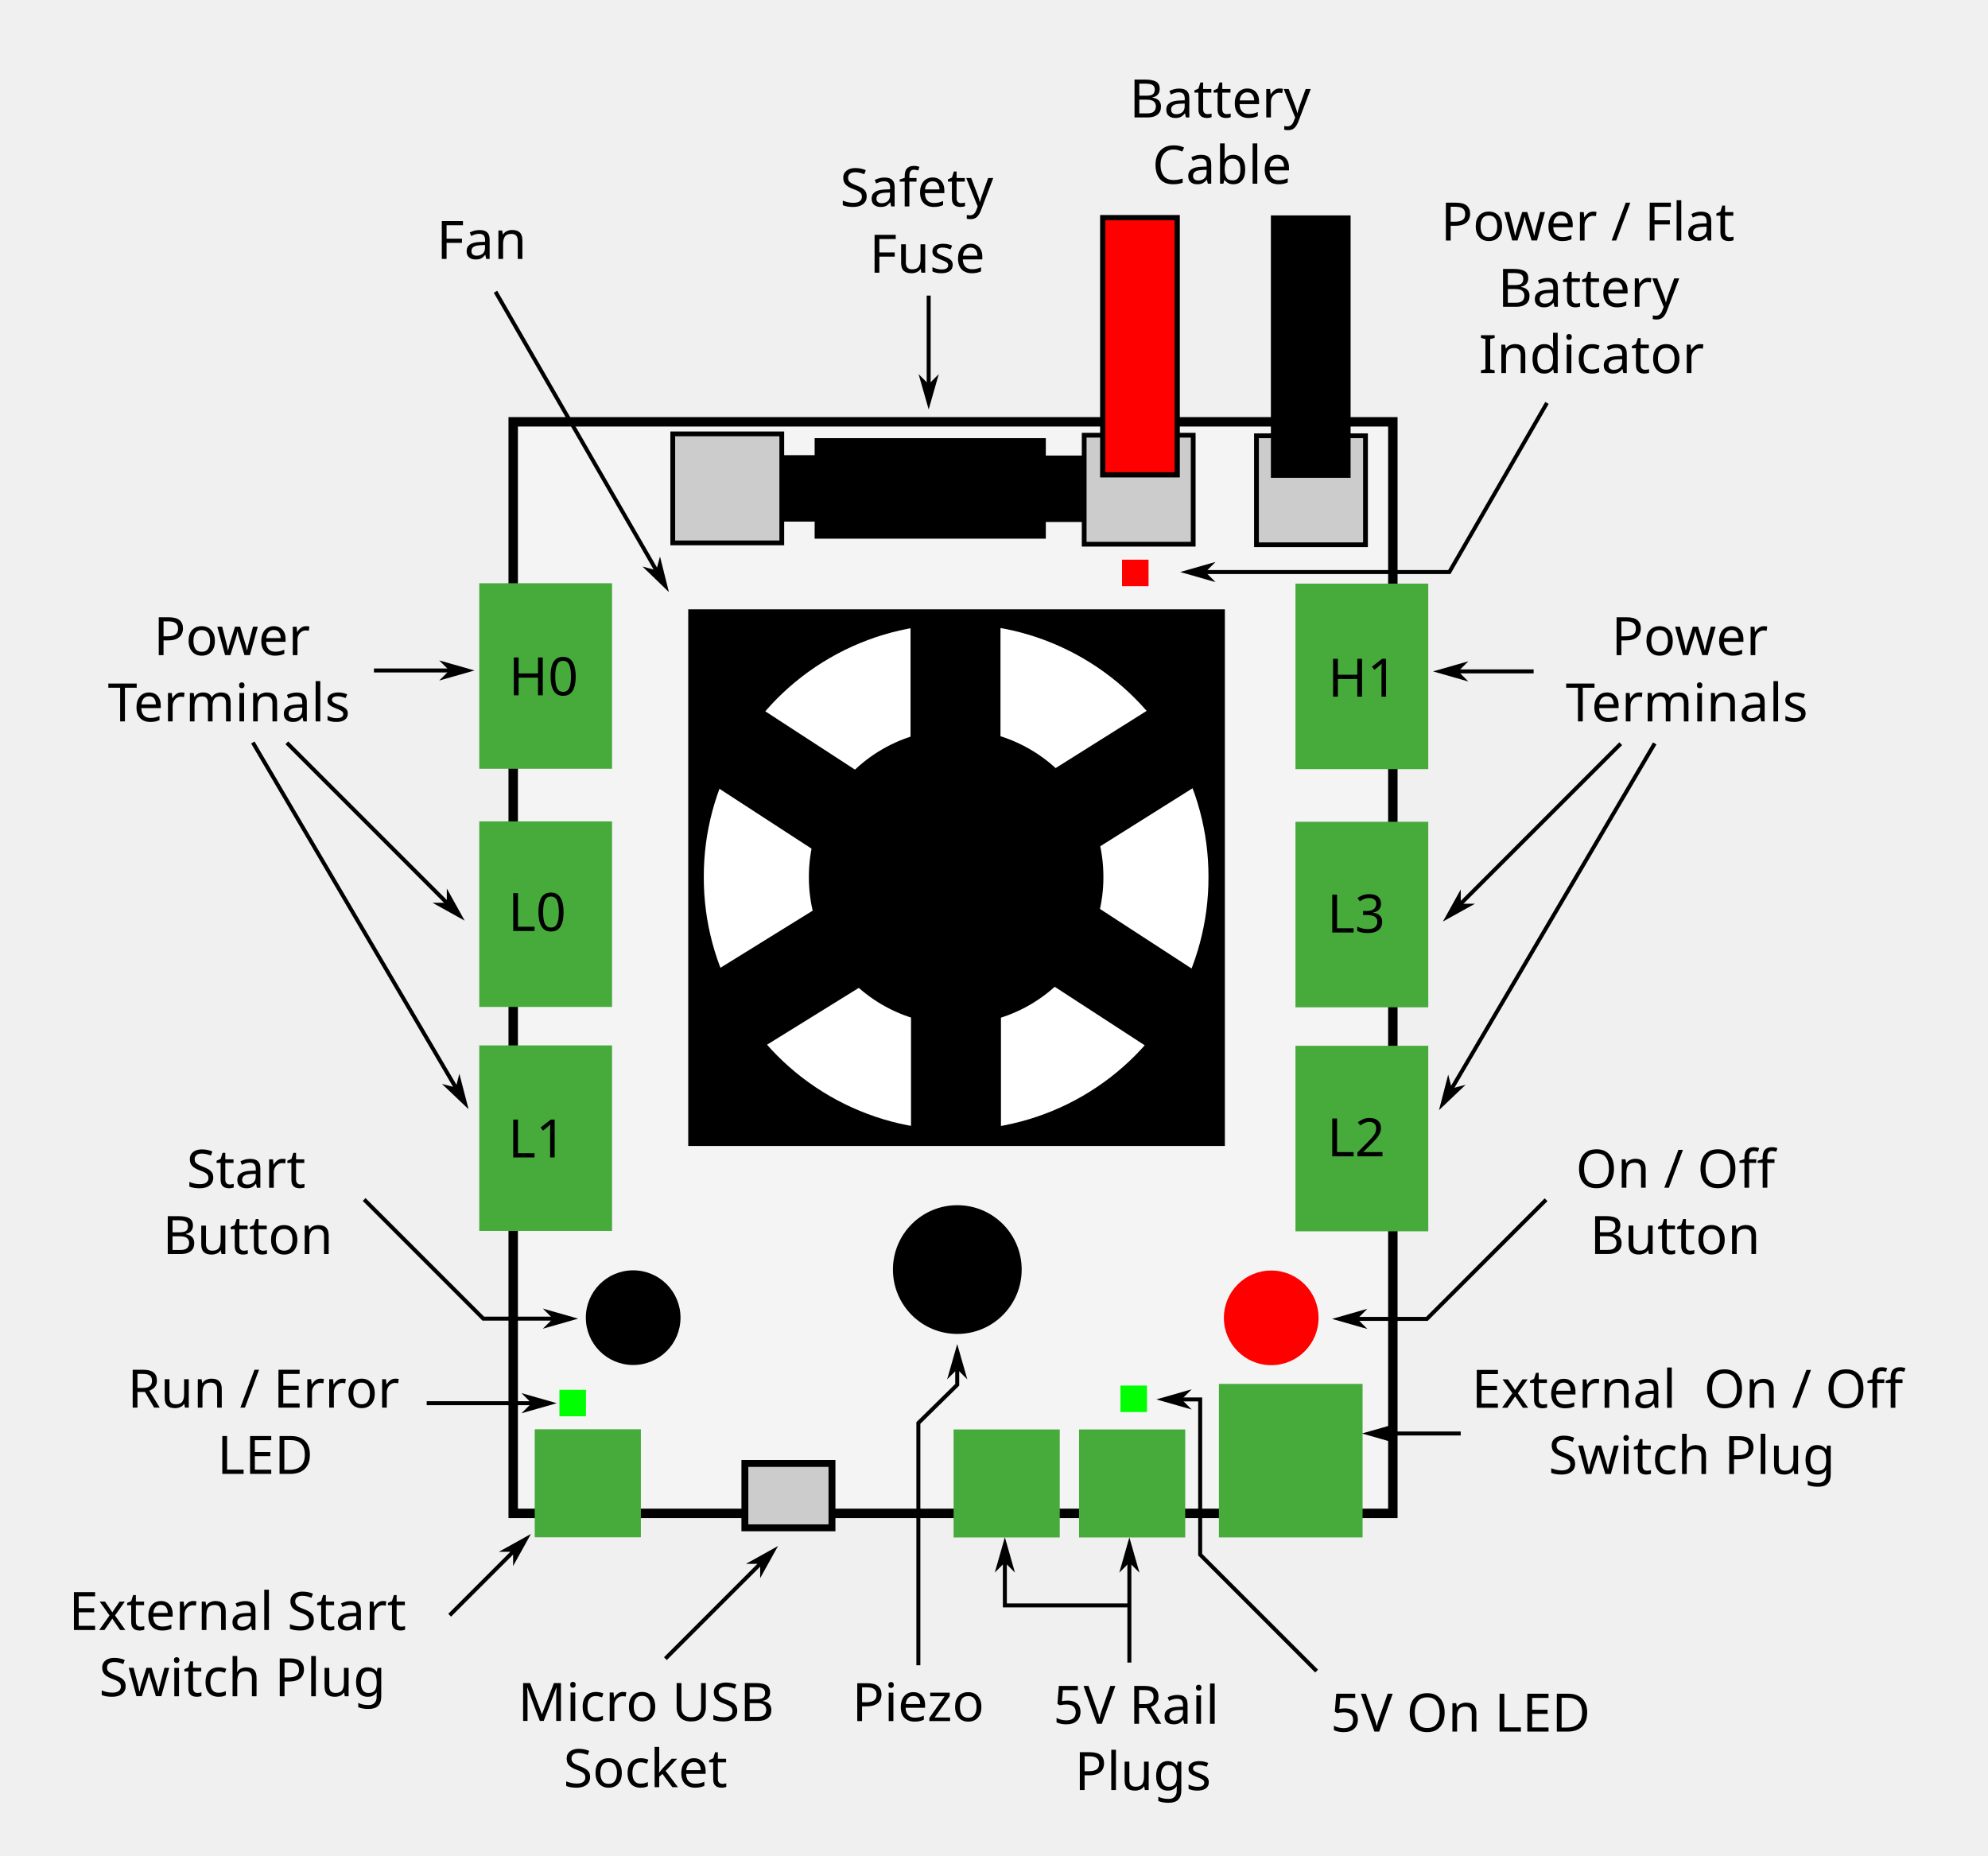
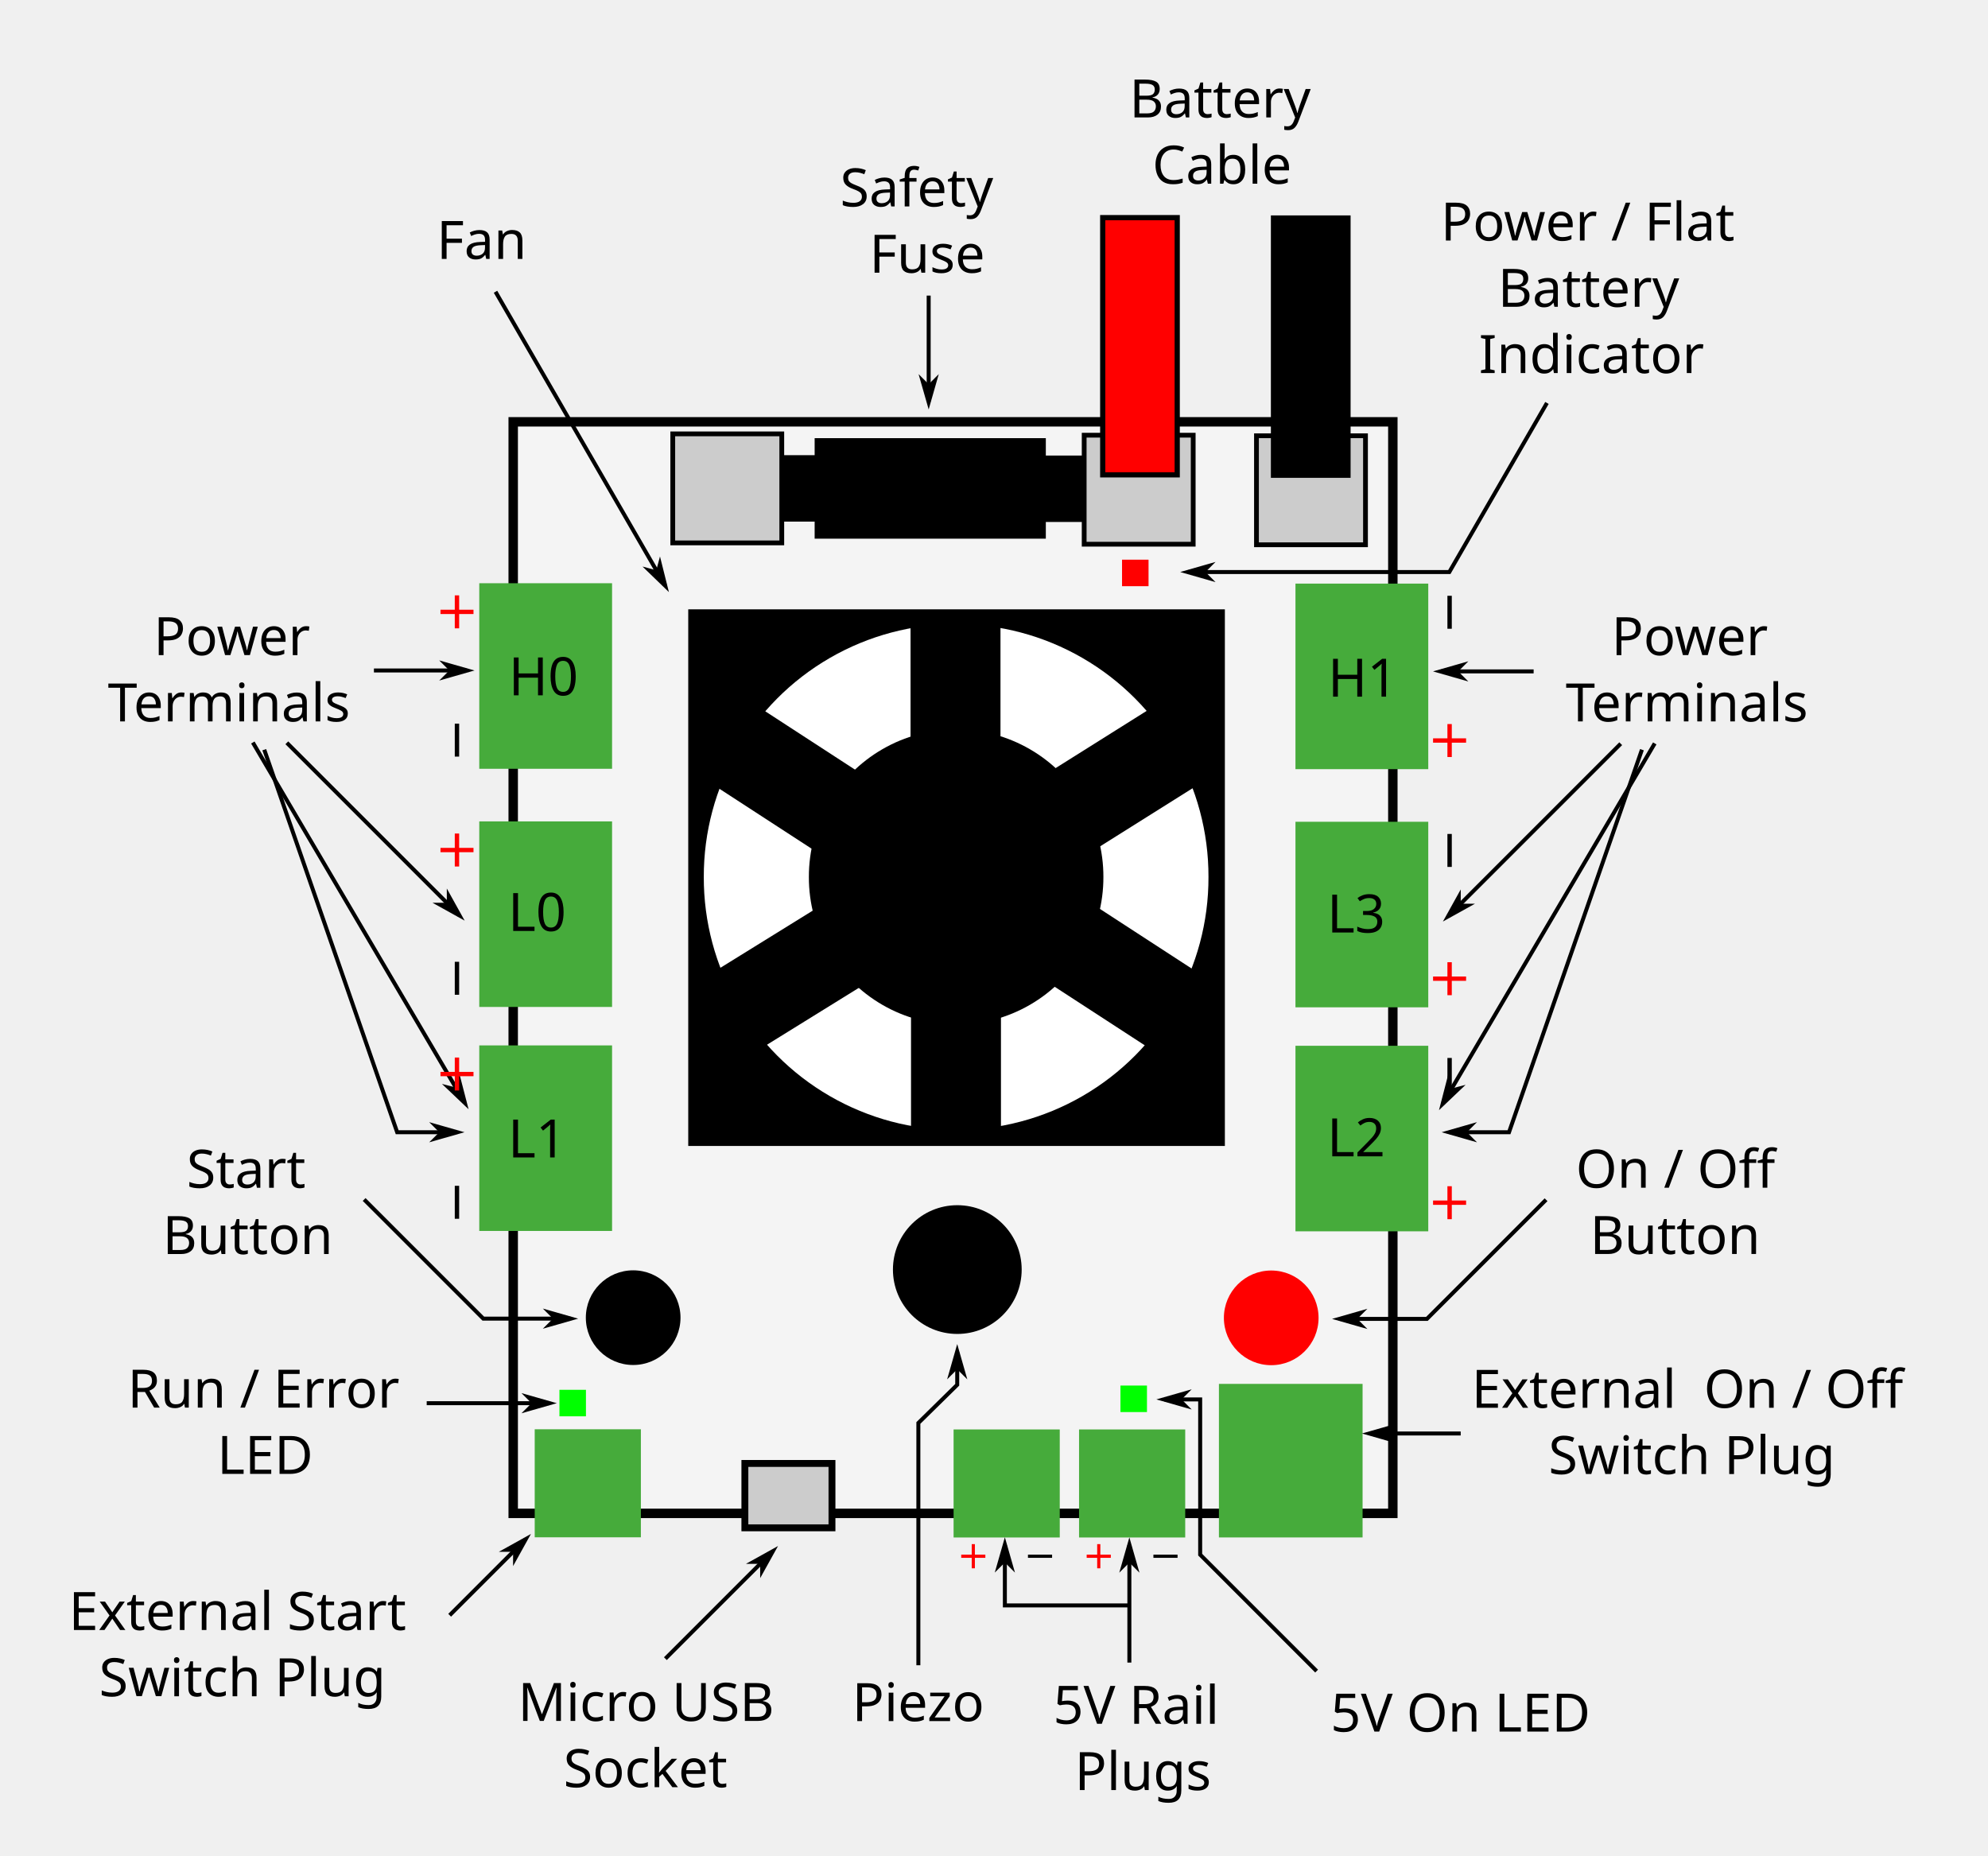
<svg xmlns="http://www.w3.org/2000/svg" version="1.2" width="1500" height="1400" id="svg2">
  <defs id="defs4">
    <marker refX="0" refY="0" orient="auto" id="Arrow1Mstart" style="overflow:visible">
      <path d="M 0,0 5,-5 -12.5,0 5,5 0,0 z" transform="matrix(0.4,0,0,0.4,4,0)" id="path4410" style="fill-rule:evenodd;stroke:#000000;stroke-width:1pt" />
    </marker>
    <marker refX="0" refY="0" orient="auto" id="Arrow1Mend" style="overflow:visible">
      <path d="M 0,0 5,-5 -12.5,0 5,5 0,0 z" transform="matrix(-0.4,0,0,-0.4,-4,0)" id="path4413" style="fill-rule:evenodd;stroke:#000000;stroke-width:1pt" />
    </marker>
    <marker refX="0" refY="0" orient="auto" id="Arrow1Send" style="overflow:visible">
      <path d="M 0,0 5,-5 -12.5,0 5,5 0,0 z" transform="matrix(-0.2,0,0,-0.2,-1.2,0)" id="path4419" style="fill-rule:evenodd;stroke:#000000;stroke-width:1pt" />
    </marker>
    <marker refX="0" refY="0" orient="auto" id="Arrow2Lend" style="overflow:visible">
      <path d="M 8.719,4.034 -2.207,0.016 8.719,-4.002 c -1.745,2.372 -1.735,5.617 -6e-7,8.035 z" transform="matrix(-1.1,0,0,-1.1,-1.1,0)" id="path4425" style="fill-rule:evenodd;stroke-width:0.625;stroke-linejoin:round" />
    </marker>
    <linearGradient id="linearGradient3759">
      <stop id="stop3761" style="stop-color:#00d2ff;stop-opacity:1" offset="0" />
    </linearGradient>
    <marker refX="0" refY="0" orient="auto" id="Arrow1Mend-8" style="overflow:visible">
      <path d="M 0,0 5,-5 -12.5,0 5,5 0,0 z" transform="matrix(-0.4,0,0,-0.4,-4,0)" id="path4413-6" style="fill-rule:evenodd;stroke:#000000;stroke-width:1pt" />
    </marker>
    <marker refX="0" refY="0" orient="auto" id="Arrow1Mend-4" style="overflow:visible">
      <path d="M 0,0 5,-5 -12.5,0 5,5 0,0 z" transform="matrix(-0.4,0,0,-0.4,-4,0)" id="path4413-9" style="fill-rule:evenodd;stroke:#000000;stroke-width:1pt" />
    </marker>
    <marker refX="0" refY="0" orient="auto" id="Arrow1Mend-4-3" style="overflow:visible">
      <path d="M 0,0 5,-5 -12.5,0 5,5 0,0 z" transform="matrix(-0.4,0,0,-0.4,-4,0)" id="path4413-9-3" style="fill-rule:evenodd;stroke:#000000;stroke-width:1pt" />
    </marker>
    <marker refX="0" refY="0" orient="auto" id="marker8810" style="overflow:visible">
      <path d="M 0,0 5,-5 -12.5,0 5,5 0,0 z" transform="matrix(-0.4,0,0,-0.4,-4,0)" id="path8812" style="fill-rule:evenodd;stroke:#000000;stroke-width:1pt" />
    </marker>
    <marker refX="0" refY="0" orient="auto" id="marker8814" style="overflow:visible">
      <path d="M 0,0 5,-5 -12.5,0 5,5 0,0 z" transform="matrix(-0.4,0,0,-0.4,-4,0)" id="path8816" style="fill-rule:evenodd;stroke:#000000;stroke-width:1pt" />
    </marker>
    <marker refX="0" refY="0" orient="auto" id="marker8814-8" style="overflow:visible">
      <path d="M 0,0 5,-5 -12.5,0 5,5 0,0 z" transform="matrix(-0.4,0,0,-0.4,-4,0)" id="path8816-7" style="fill-rule:evenodd;stroke:#000000;stroke-width:1pt" />
    </marker>
  </defs>
  <g transform="translate(0,347.6396)" id="layer1">
    <rect width="663.709" height="823.609" x="387.226" y="-29.378" id="rect2989" style="fill:#f4f4f4;fill-opacity:1;stroke:#000000;stroke-width:7.116;stroke-linecap:round;stroke-linejoin:miter;stroke-miterlimit:4;stroke-opacity:1;stroke-dasharray:none;stroke-dashoffset:0" />
    <rect width="100.203" height="140" x="361.619" y="92.426" id="rect3765" style="fill:#46ab3b;fill-opacity:1;stroke:none" />
    <rect width="100.203" height="140" x="361.619" y="272.127" id="rect3765-2" style="fill:#46ab3b;fill-opacity:1;stroke:none" />
    <rect width="100.203" height="140" x="361.619" y="441.147" id="rect3765-2-8" style="fill:#46ab3b;fill-opacity:1;stroke:none" />
    <rect width="80.106" height="81.513" x="403.457" y="730.782" id="rect3765-2-8-5" style="fill:#46ab3b;fill-opacity:1;stroke:none" />
    <rect width="100.203" height="140" x="977.463" y="92.706" id="rect3765-4" style="fill:#46ab3b;fill-opacity:1;stroke:none" />
    <rect width="100.203" height="140" x="977.463" y="272.407" id="rect3765-2-9" style="fill:#46ab3b;fill-opacity:1;stroke:none" />
    <rect width="100.203" height="140" x="977.463" y="441.426" id="rect3765-2-8-2" style="fill:#46ab3b;fill-opacity:1;stroke:none" />
    <rect width="80.106" height="81.513" x="719.511" y="730.914" id="rect3765-2-8-5-3" style="fill:#46ab3b;fill-opacity:1;stroke:none" />
    <rect width="80.106" height="81.513" x="814.171" y="730.914" id="rect3765-2-8-5-3-0" style="fill:#46ab3b;fill-opacity:1;stroke:none" />
    <rect width="108.39" height="115.858" x="919.714" y="696.537" id="rect3765-2-8-5-3-0-4" style="fill:#46ab3b;fill-opacity:1;stroke:none" />
    <path d="m 312.857,788.36 a 42.857,42.857 0 1 1 -85.714,0 42.857,42.857 0 1 1 85.714,0 z" transform="matrix(0.8333333,0,0,0.8333333,252.7448,-10.39751)" id="path4026" style="fill:#000000;fill-opacity:1;stroke:none" />
    <path d="m 312.857,788.36 a 42.857,42.857 0 1 1 -85.714,0 42.857,42.857 0 1 1 85.714,0 z" transform="matrix(1.133333,0,0,1.133333,416.3162,-283.1912)" id="path4026-1" style="fill:#000000;fill-opacity:1;stroke:none" />
    <path d="m 312.857,788.36 a 42.857,42.857 0 1 1 -85.714,0 42.857,42.857 0 1 1 85.714,0 z" transform="matrix(0.8333333,0,0,0.8333333,734.1734,-10.25466)" id="path4026-0" style="fill:#ff0000;fill-opacity:1;stroke:none" />
    <rect width="400" height="400" x="521.745" y="114.569" id="rect4064" style="fill:#000000;fill-opacity:1;stroke:#000000;stroke-width:4.9;stroke-miterlimit:4;stroke-opacity:1;stroke-dasharray:none" />
    <path d="m 485.714,301.217 a 134.286,134.286 0 1 1 -268.571,0 134.286,134.286 0 1 1 268.571,0 z" transform="matrix(1.417872,0,0,1.417342,223.1497,-112.8301)" id="path4070" style="fill:#ffffff;fill-opacity:1;stroke:none" />
    <path d="m 485.714,301.217 a 134.286,134.286 0 1 1 -268.571,0 134.286,134.286 0 1 1 268.571,0 z" transform="matrix(0.8274468,0,0,0.8271371,430.6421,64.94966)" id="path4070-3" style="fill:#000000;fill-opacity:1;stroke:none" />
    <rect width="67.857" height="97.143" x="687.031" y="120.855" id="rect4108" style="fill:#000000;fill-opacity:1;stroke:none" />
    <rect width="67.857" height="97.143" x="687.388" y="412.855" id="rect4108-7" style="fill:#000000;fill-opacity:1;stroke:none" />
    <rect width="67.857" height="97.143" x="88.324" y="579.204" transform="matrix(0.545007,-0.8384315,0.8384315,0.545007,0,0)" id="rect4108-6" style="fill:#000000;fill-opacity:1;stroke:none" />
    <rect width="67.857" height="97.143" x="100.932" y="879.984" transform="matrix(0.545007,-0.8384315,0.8384315,0.545007,0,0)" id="rect4108-6-6" style="fill:#000000;fill-opacity:1;stroke:none" />
    <rect width="67.857" height="97.143" x="-687.994" y="544.762" transform="matrix(-0.532058,-0.8467079,0.8467079,-0.532058,0,0)" id="rect4108-6-7" style="fill:#000000;fill-opacity:1;stroke:none" />
    <rect width="67.857" height="97.143" x="-679.316" y="252.403" transform="matrix(-0.5265134,-0.8501668,0.8501668,-0.5265134,0,0)" id="rect4108-6-7-6" style="fill:#000000;fill-opacity:1;stroke:none" />
    <rect width="65.714" height="48.571" x="562.031" y="756.569" id="rect4209" style="fill:#cccccc;fill-opacity:1;stroke:#000000;stroke-width:5.2;stroke-miterlimit:4;stroke-opacity:1;stroke-dasharray:none" />
    <rect width="82.258" height="82.258" x="948.044" y="-18.846" id="rect4213" style="fill:#cccccc;fill-opacity:1;stroke:#000000;stroke-width:3.599;stroke-miterlimit:4;stroke-opacity:1;stroke-dasharray:none" />
    <rect width="170.877" height="72.306" x="616.449" y="-15.269" id="rect4233" style="fill:#000000;fill-opacity:1;stroke:#000000;stroke-width:3.551;stroke-linecap:round;stroke-linejoin:miter;stroke-miterlimit:4;stroke-opacity:1;stroke-dasharray:none;stroke-dashoffset:0" />
    <rect width="82.258" height="82.258" x="818.044" y="-19.274" id="rect4213-3" style="fill:#cccccc;fill-opacity:1;stroke:#000000;stroke-width:3.599;stroke-miterlimit:4;stroke-opacity:1;stroke-dasharray:none" />
    <rect width="82.258" height="82.258" x="507.616" y="-20.274" id="rect4213-3-8" style="fill:#cccccc;fill-opacity:1;stroke:#000000;stroke-width:3.599;stroke-miterlimit:4;stroke-opacity:1;stroke-dasharray:none" />
    <rect width="45.714" height="47.143" x="592.031" y="-2.717" id="rect4289" style="fill:#000000;fill-opacity:1;stroke:#000000;stroke-width:3;stroke-linecap:round;stroke-linejoin:miter;stroke-miterlimit:4;stroke-opacity:1;stroke-dasharray:none;stroke-dashoffset:0" />
    <rect width="45.714" height="47.143" x="770.602" y="-2.431" id="rect4289-4" style="fill:#000000;fill-opacity:1;stroke:#000000;stroke-width:3;stroke-linecap:round;stroke-linejoin:miter;stroke-miterlimit:4;stroke-opacity:1;stroke-dasharray:none;stroke-dashoffset:0" />
    <rect width="20" height="20" x="845.416" y="697.797" id="rect4328" style="fill:#00ff00;fill-opacity:1;stroke:none" />
    <rect width="20" height="20" x="422.112" y="701" id="rect4328-2" style="fill:#00ff00;fill-opacity:1;stroke:none" />
    <rect width="20" height="20" x="846.609" y="74.654" id="rect4328-2-9" style="fill:#ff0000;fill-opacity:1;stroke:none" />
    <rect width="56.216" height="194.073" x="832.028" y="-183.43" id="rect4378" style="fill:#ff0000;fill-opacity:1;stroke:#000000;stroke-width:3.927;stroke-miterlimit:4;stroke-opacity:1;stroke-dasharray:none" />
    <rect width="56.216" height="194.073" x="960.885" y="-183.145" id="rect4378-1" style="fill:#000000;fill-opacity:1;stroke:#000000;stroke-width:3.927;stroke-miterlimit:4;stroke-opacity:1;stroke-dasharray:none" />
    <flowRoot transform="translate(0,-1066)" id="flowRoot6898" xml:space="preserve" style="font-size:18px;font-style:normal;font-weight:normal;line-height:125%;letter-spacing:0px;word-spacing:0px;fill:#000000;fill-opacity:1;stroke:none;font-family:Sans">
      <flowRegion id="flowRegion6900">
        <rect width="468.571" height="165.714" x="1060" y="61.217" id="rect6902" style="font-size:18px" />
      </flowRegion>
      <flowPara id="flowPara6904" />
    </flowRoot>
    <text x="852.154" y="-259.022" id="text3524" xml:space="preserve" style="font-size:40px;font-style:normal;font-variant:normal;font-weight:normal;font-stretch:normal;text-align:start;line-height:125%;letter-spacing:0px;word-spacing:0px;writing-mode:lr-tb;text-anchor:start;fill:#000000;fill-opacity:1;stroke:none;font-family:Sans;-inkscape-font-specification:Sans">
      <tspan x="852.154" y="-259.022" id="tspan3526">
        <tspan x="852.154" y="-259.022" id="tspan3528" style="font-size:40px;font-style:normal;font-variant:normal;font-weight:normal;font-stretch:normal;text-align:start;line-height:125%;writing-mode:lr-tb;text-anchor:start;font-family:Sans;-inkscape-font-specification:Sans">Battery</tspan>
        <tspan x="1000.279" y="-259.022" dx="0" id="tspan3530" style="font-size:40px;font-style:normal;font-variant:normal;font-weight:normal;font-stretch:normal;text-align:start;line-height:125%;writing-mode:lr-tb;text-anchor:start;font-family:Sans;-inkscape-font-specification:Sans" />
      </tspan>
      <tspan x="869.42" y="-209.022" id="tspan3532">
        <tspan x="869.42" y="-209.022" id="tspan3534" style="font-size:40px;font-style:normal;font-variant:normal;font-weight:normal;font-stretch:normal;text-align:start;line-height:125%;writing-mode:lr-tb;text-anchor:start;font-family:Sans;-inkscape-font-specification:Sans">Cable</tspan>
      </tspan>
    </text>
    <flowRoot transform="translate(0,-1066)" id="flowRoot7136" xml:space="preserve" style="font-size:40px;font-style:normal;font-weight:normal;line-height:125%;letter-spacing:0px;word-spacing:0px;fill:#000000;fill-opacity:1;stroke:none;font-family:Sans">
      <flowRegion id="flowRegion7138">
        <rect width="214.286" height="70" x="1347.143" y="348.36" id="rect7140" style="font-size:40px" />
      </flowRegion>
      <flowPara id="flowPara7142" />
    </flowRoot>
    <text x="1087.089" y="-166.152" id="text3536" xml:space="preserve" style="font-size:40px;font-style:normal;font-variant:normal;font-weight:normal;font-stretch:normal;text-align:start;line-height:125%;letter-spacing:0px;word-spacing:0px;writing-mode:lr-tb;text-anchor:start;fill:#000000;fill-opacity:1;stroke:none;font-family:Sans;-inkscape-font-specification:Sans">
      <tspan x="1087.089" y="-166.152" id="tspan3538">
        <tspan x="1087.089" y="-166.152" id="tspan3540" style="font-size:40px;font-style:normal;font-variant:normal;font-weight:normal;font-stretch:normal;text-align:start;line-height:125%;writing-mode:lr-tb;text-anchor:start;font-family:Sans;-inkscape-font-specification:Sans">Power / Flat </tspan>
      </tspan>
      <tspan x="1130.214" y="-116.152" id="tspan3542">
        <tspan x="1130.214" y="-116.152" id="tspan3544" style="font-size:40px;font-style:normal;font-variant:normal;font-weight:normal;font-stretch:normal;text-align:start;line-height:125%;writing-mode:lr-tb;text-anchor:start;font-family:Sans;-inkscape-font-specification:Sans">Battery</tspan>
        <tspan x="1278.339" y="-116.152" dx="0" id="tspan3546" style="font-size:40px;font-style:normal;font-variant:normal;font-weight:normal;font-stretch:normal;text-align:start;line-height:125%;writing-mode:lr-tb;text-anchor:start;font-family:Sans;-inkscape-font-specification:Sans" />
      </tspan>
      <tspan x="1115.839" y="-66.152" id="tspan3548">
        <tspan x="1115.839" y="-66.152" id="tspan3550" style="font-size:40px;font-style:normal;font-variant:normal;font-weight:normal;font-stretch:normal;text-align:start;line-height:125%;writing-mode:lr-tb;text-anchor:start;font-family:Sans;-inkscape-font-specification:Sans">Indicator</tspan>
      </tspan>
    </text>
    <path d="m 896.422,83.963 197.143,0 73.652,-127.568" id="path7154" style="fill:none;stroke:#000000;stroke-width:3;stroke-linecap:butt;stroke-linejoin:miter;stroke-miterlimit:4;stroke-opacity:1;stroke-dasharray:none;marker-start:url(#Arrow1Mstart)" />
    <path d="m 700.708,-44.608 0,-80" id="path7348" style="fill:none;stroke:#000000;stroke-width:3;stroke-linecap:butt;stroke-linejoin:miter;stroke-miterlimit:4;stroke-opacity:1;stroke-dasharray:none;marker-start:url(#Arrow1Mstart)" />
    <text x="633.855" y="-191.88" id="text3512" xml:space="preserve" style="font-size:40px;font-style:normal;font-variant:normal;font-weight:normal;font-stretch:normal;text-align:start;line-height:125%;letter-spacing:0px;word-spacing:0px;writing-mode:lr-tb;text-anchor:start;fill:#000000;fill-opacity:1;stroke:none;font-family:Sans;-inkscape-font-specification:Sans">
      <tspan x="633.855" y="-191.88" id="tspan3514">
        <tspan x="633.855" y="-191.88" id="tspan3516" style="font-size:40px;font-style:normal;font-variant:normal;font-weight:normal;font-stretch:normal;text-align:start;line-height:125%;writing-mode:lr-tb;text-anchor:start;font-family:Sans;-inkscape-font-specification:Sans">Safety</tspan>
        <tspan x="761.824" y="-191.88" dx="0" id="tspan3518" style="font-size:40px;font-style:normal;font-variant:normal;font-weight:normal;font-stretch:normal;text-align:start;line-height:125%;writing-mode:lr-tb;text-anchor:start;font-family:Sans;-inkscape-font-specification:Sans" />
      </tspan>
      <tspan x="645.613" y="-141.88" id="tspan3520">
        <tspan x="645.613" y="-141.88" id="tspan3522" style="font-size:40px;font-style:normal;font-variant:normal;font-weight:normal;font-stretch:normal;text-align:start;line-height:125%;writing-mode:lr-tb;text-anchor:start;font-family:Sans;-inkscape-font-specification:Sans"> Fuse</tspan>
      </tspan>
    </text>
    <text x="329.472" y="-152.266" id="text3410" xml:space="preserve" style="font-size:40px;font-style:normal;font-weight:normal;line-height:125%;letter-spacing:0px;word-spacing:0px;fill:#000000;fill-opacity:1;stroke:none;font-family:Sans">
      <tspan x="329.472" y="-152.266" id="tspan3412">
        <tspan x="329.472" y="-152.266" id="tspan3414">Fan</tspan>
      </tspan>
    </text>
    <path d="M 373.878,-127.498 501.756,93.994" id="path7560" style="fill:none;stroke:#000000;stroke-width:3;stroke-linecap:butt;stroke-linejoin:miter;stroke-miterlimit:4;stroke-opacity:1;stroke-dasharray:none;marker-end:url(#Arrow1Mend-4)" />
    <flowRoot transform="translate(0,-1066)" id="flowRoot7946" xml:space="preserve" style="font-size:40px;font-style:normal;font-weight:normal;line-height:125%;letter-spacing:0px;word-spacing:0px;fill:#000000;fill-opacity:1;stroke:none;font-family:Sans">
      <flowRegion id="flowRegion7948">
        <rect width="36.365" height="34.345" x="335.371" y="494.035" id="rect7950" style="font-size:40px" />
      </flowRegion>
      <flowPara id="flowPara7952">H0</flowPara>
    </flowRoot>
    <text x="383.826" y="176.982" id="text3255" xml:space="preserve" style="font-size:40px;font-style:normal;font-weight:normal;line-height:125%;letter-spacing:0px;word-spacing:0px;fill:#000000;fill-opacity:1;stroke:none;font-family:Sans">
      <tspan x="383.826" y="176.982" id="tspan3257">
        <tspan x="383.826" y="176.982" id="tspan3259">H0</tspan>
      </tspan>
    </text>
    <text x="1001.977" y="177.987" id="text3249" xml:space="preserve" style="font-size:40px;font-style:normal;font-weight:normal;line-height:125%;letter-spacing:0px;word-spacing:0px;fill:#000000;fill-opacity:1;stroke:none;font-family:Sans">
      <tspan x="1001.977" y="177.987" id="tspan3251">
        <tspan x="1001.977" y="177.987" id="tspan3253">H1</tspan>
      </tspan>
    </text>
    <text x="383.353" y="354.809" id="text3243" xml:space="preserve" style="font-size:40px;font-style:normal;font-weight:normal;line-height:125%;letter-spacing:0px;word-spacing:0px;fill:#000000;fill-opacity:1;stroke:none;font-family:Sans">
      <tspan x="383.353" y="354.809" id="tspan3245">
        <tspan x="383.353" y="354.809" id="tspan3247">L0</tspan>
      </tspan>
    </text>
    <text x="383.353" y="525.667" id="text3237" xml:space="preserve" style="font-size:40px;font-style:normal;font-weight:normal;line-height:125%;letter-spacing:0px;word-spacing:0px;fill:#000000;fill-opacity:1;stroke:none;font-family:Sans">
      <tspan x="383.353" y="525.667" id="tspan3239">
        <tspan x="383.353" y="525.667" id="tspan3241">L1</tspan>
      </tspan>
    </text>
    <text x="1001.353" y="355.972" id="text3231" xml:space="preserve" style="font-size:40px;font-style:normal;font-weight:normal;line-height:125%;letter-spacing:0px;word-spacing:0px;fill:#000000;fill-opacity:1;stroke:none;font-family:Sans">
      <tspan x="1001.353" y="355.972" id="tspan3233">
        <tspan x="1001.353" y="355.972" id="tspan3235">L3</tspan>
      </tspan>
    </text>
    <text x="1001.353" y="524.829" id="text3225" xml:space="preserve" style="font-size:40px;font-style:normal;font-weight:normal;line-height:125%;letter-spacing:0px;word-spacing:0px;fill:#000000;fill-opacity:1;stroke:none;font-family:Sans">
      <tspan x="1001.353" y="524.829" id="tspan3227">
        <tspan x="1001.353" y="524.829" id="tspan3229">L2</tspan>
      </tspan>
    </text>
    <text x="115.912" y="146.678" id="text3500" xml:space="preserve" style="font-size:40px;font-style:normal;font-variant:normal;font-weight:normal;font-stretch:normal;text-align:start;line-height:125%;letter-spacing:0px;word-spacing:0px;writing-mode:lr-tb;text-anchor:start;fill:#000000;fill-opacity:1;stroke:none;font-family:Sans;-inkscape-font-specification:Sans">
      <tspan x="115.912" y="146.678" id="tspan3502">
        <tspan x="115.912" y="146.678" id="tspan3504" style="font-size:40px;font-style:normal;font-variant:normal;font-weight:normal;font-stretch:normal;text-align:start;line-height:125%;writing-mode:lr-tb;text-anchor:start;font-family:Sans;-inkscape-font-specification:Sans">Power</tspan>
        <tspan x="236.928" y="146.678" dx="0" id="tspan3506" style="font-size:40px;font-style:normal;font-variant:normal;font-weight:normal;font-stretch:normal;text-align:start;line-height:125%;writing-mode:lr-tb;text-anchor:start;font-family:Sans;-inkscape-font-specification:Sans" />
      </tspan>
      <tspan x="81.342" y="196.678" id="tspan3508">
        <tspan x="81.342" y="196.678" id="tspan3510" style="font-size:40px;font-style:normal;font-variant:normal;font-weight:normal;font-stretch:normal;text-align:start;line-height:125%;writing-mode:lr-tb;text-anchor:start;font-family:Sans;-inkscape-font-specification:Sans">Terminals</tspan>
      </tspan>
    </text>
    <text x="1215.889" y="146.682" id="text3567" xml:space="preserve" style="font-size:40px;font-style:normal;font-variant:normal;font-weight:normal;font-stretch:normal;text-align:start;line-height:125%;letter-spacing:0px;word-spacing:0px;writing-mode:lr-tb;text-anchor:start;fill:#000000;fill-opacity:1;stroke:none;font-family:Sans;-inkscape-font-specification:Sans">
      <tspan x="1215.889" y="146.682" id="tspan3569">
        <tspan x="1215.889" y="146.682" id="tspan3571" style="font-size:40px;font-style:normal;font-variant:normal;font-weight:normal;font-stretch:normal;text-align:start;line-height:125%;writing-mode:lr-tb;text-anchor:start;font-family:Sans;-inkscape-font-specification:Sans">Power</tspan>
        <tspan x="1336.904" y="146.682" dx="0" id="tspan3573" style="font-size:40px;font-style:normal;font-variant:normal;font-weight:normal;font-stretch:normal;text-align:start;line-height:125%;writing-mode:lr-tb;text-anchor:start;font-family:Sans;-inkscape-font-specification:Sans" />
      </tspan>
      <tspan x="1181.318" y="196.682" id="tspan3575">
        <tspan x="1181.318" y="196.682" id="tspan3577" style="font-size:40px;font-style:normal;font-variant:normal;font-weight:normal;font-stretch:normal;text-align:start;line-height:125%;writing-mode:lr-tb;text-anchor:start;font-family:Sans;-inkscape-font-specification:Sans">Terminals</tspan>
      </tspan>
    </text>
    <path d="m 282.136,158.249 70,0" id="path8168" style="fill:none;stroke:#000000;stroke-width:3;stroke-linecap:butt;stroke-linejoin:miter;stroke-miterlimit:4;stroke-opacity:1;stroke-dasharray:none;marker-end:url(#Arrow1Mend-4)" />
    <path d="m 216.422,212.82 130,130" id="path8362" style="fill:none;stroke:#000000;stroke-width:3;stroke-linecap:butt;stroke-linejoin:miter;stroke-miterlimit:4;stroke-opacity:1;stroke-dasharray:none;marker-end:url(#Arrow1Mend-4)" />
    <path d="M 190.762,212.589 350.556,484.221" id="path8558" style="fill:none;stroke:#000000;stroke-width:3;stroke-linecap:butt;stroke-linejoin:miter;stroke-miterlimit:4;stroke-opacity:1;stroke-dasharray:none;marker-end:url(#Arrow1Mend-4)" />
    <path d="m 1157.169,158.941 -70,0" id="path8168-0" style="fill:none;stroke:#000000;stroke-width:3;stroke-linecap:butt;stroke-linejoin:miter;stroke-miterlimit:4;stroke-opacity:1;stroke-dasharray:none;marker-end:url(#Arrow1Mend-4)" />
    <path d="m 1222.883,213.513 -130,130" id="path8362-2" style="fill:none;stroke:#000000;stroke-width:3;stroke-linecap:butt;stroke-linejoin:miter;stroke-miterlimit:4;stroke-opacity:1;stroke-dasharray:none;marker-end:url(#Arrow1Mend-4)" />
    <path d="M 1248.543,213.281 1088.75,484.913" id="path8558-0" style="fill:none;stroke:#000000;stroke-width:3;stroke-linecap:butt;stroke-linejoin:miter;stroke-miterlimit:4;stroke-opacity:1;stroke-dasharray:none;marker-end:url(#Arrow1Mend-4)" />
    <text x="140.829" y="548.559" id="text3488" xml:space="preserve" style="font-size:40px;font-style:normal;font-variant:normal;font-weight:normal;font-stretch:normal;text-align:start;line-height:125%;letter-spacing:0px;word-spacing:0px;writing-mode:lr-tb;text-anchor:start;fill:#000000;fill-opacity:1;stroke:none;font-family:Sans;-inkscape-font-specification:Sans">
      <tspan x="140.829" y="548.559" id="tspan3490">
        <tspan x="140.829" y="548.559" id="tspan3492" style="font-size:40px;font-style:normal;font-variant:normal;font-weight:normal;font-stretch:normal;text-align:start;line-height:125%;writing-mode:lr-tb;text-anchor:start;font-family:Sans;-inkscape-font-specification:Sans">Start</tspan>
        <tspan x="238.642" y="548.559" dx="0" id="tspan3494" style="font-size:40px;font-style:normal;font-variant:normal;font-weight:normal;font-stretch:normal;text-align:start;line-height:125%;writing-mode:lr-tb;text-anchor:start;font-family:Sans;-inkscape-font-specification:Sans" />
      </tspan>
      <tspan x="122.704" y="598.559" id="tspan3496">
        <tspan x="122.704" y="598.559" id="tspan3498" style="font-size:40px;font-style:normal;font-variant:normal;font-weight:normal;font-stretch:normal;text-align:start;line-height:125%;writing-mode:lr-tb;text-anchor:start;font-family:Sans;-inkscape-font-specification:Sans">Button</tspan>
      </tspan>
    </text>
    <text x="1188.986" y="548.524" id="text3579" xml:space="preserve" style="font-size:40px;font-style:normal;font-variant:normal;font-weight:normal;font-stretch:normal;text-align:start;line-height:125%;letter-spacing:0px;word-spacing:0px;writing-mode:lr-tb;text-anchor:start;fill:#000000;fill-opacity:1;stroke:none;font-family:Sans;-inkscape-font-specification:Sans">
      <tspan x="1188.986" y="548.524" id="tspan3581">
        <tspan x="1188.986" y="548.524" id="tspan3583" style="font-size:40px;font-style:normal;font-variant:normal;font-weight:normal;font-stretch:normal;text-align:start;line-height:125%;writing-mode:lr-tb;text-anchor:start;font-family:Sans;-inkscape-font-specification:Sans">On / Off</tspan>
        <tspan x="1344.454" y="548.524" dx="0" id="tspan3585" style="font-size:40px;font-style:normal;font-variant:normal;font-weight:normal;font-stretch:normal;text-align:start;line-height:125%;writing-mode:lr-tb;text-anchor:start;font-family:Sans;-inkscape-font-specification:Sans" />
      </tspan>
      <tspan x="1199.689" y="598.524" id="tspan3587">
        <tspan x="1199.689" y="598.524" id="tspan3589" style="font-size:40px;font-style:normal;font-variant:normal;font-weight:normal;font-stretch:normal;text-align:start;line-height:125%;writing-mode:lr-tb;text-anchor:start;font-family:Sans;-inkscape-font-specification:Sans">Button</tspan>
      </tspan>
    </text>
    <text x="51.912" y="882.23" id="text3464" xml:space="preserve" style="font-size:40px;font-style:normal;font-variant:normal;font-weight:normal;font-stretch:normal;text-align:start;line-height:125%;letter-spacing:0px;word-spacing:0px;writing-mode:lr-tb;text-anchor:start;fill:#000000;fill-opacity:1;stroke:none;font-family:Sans;-inkscape-font-specification:Sans">
      <tspan x="51.912" y="882.23" id="tspan3466">
        <tspan x="51.912" y="882.23" id="tspan3468" style="font-size:40px;font-style:normal;font-variant:normal;font-weight:normal;font-stretch:normal;text-align:start;line-height:125%;writing-mode:lr-tb;text-anchor:start;font-family:Sans;-inkscape-font-specification:Sans">External Start</tspan>
        <tspan x="328.63" y="882.23" dx="0" id="tspan3470" style="font-size:40px;font-style:normal;font-variant:normal;font-weight:normal;font-stretch:normal;text-align:start;line-height:125%;writing-mode:lr-tb;text-anchor:start;font-family:Sans;-inkscape-font-specification:Sans" />
      </tspan>
      <tspan x="74.724" y="932.23" id="tspan3472">
        <tspan x="74.724" y="932.23" id="tspan3474" style="font-size:40px;font-style:normal;font-variant:normal;font-weight:normal;font-stretch:normal;text-align:start;line-height:125%;writing-mode:lr-tb;text-anchor:start;font-family:Sans;-inkscape-font-specification:Sans">Switch Plug</tspan>
      </tspan>
    </text>
    <text x="1110.385" y="714.553" id="text3591" xml:space="preserve" style="font-size:40px;font-style:normal;font-variant:normal;font-weight:normal;font-stretch:normal;text-align:start;line-height:125%;letter-spacing:0px;word-spacing:0px;writing-mode:lr-tb;text-anchor:start;fill:#000000;fill-opacity:1;stroke:none;font-family:Sans;-inkscape-font-specification:Sans">
      <tspan x="1110.385" y="714.553" id="tspan3593">
        <tspan x="1110.385" y="714.553" id="tspan3595" style="font-size:40px;font-style:normal;font-variant:normal;font-weight:normal;font-stretch:normal;text-align:start;line-height:125%;writing-mode:lr-tb;text-anchor:start;font-family:Sans;-inkscape-font-specification:Sans">External  On / Off</tspan>
        <tspan x="1457.494" y="714.553" dx="0" id="tspan3597" style="font-size:40px;font-style:normal;font-variant:normal;font-weight:normal;font-stretch:normal;text-align:start;line-height:125%;writing-mode:lr-tb;text-anchor:start;font-family:Sans;-inkscape-font-specification:Sans" />
      </tspan>
      <tspan x="1168.393" y="764.553" id="tspan3599">
        <tspan x="1168.393" y="764.553" id="tspan3601" style="font-size:40px;font-style:normal;font-variant:normal;font-weight:normal;font-stretch:normal;text-align:start;line-height:125%;writing-mode:lr-tb;text-anchor:start;font-family:Sans;-inkscape-font-specification:Sans">Switch Plug</tspan>
      </tspan>
    </text>
    <text x="390.83" y="950.828" id="text3452" xml:space="preserve" style="font-size:40px;font-style:normal;font-variant:normal;font-weight:normal;font-stretch:normal;text-align:start;line-height:125%;letter-spacing:0px;word-spacing:0px;writing-mode:lr-tb;text-anchor:start;fill:#000000;fill-opacity:1;stroke:none;font-family:Sans;-inkscape-font-specification:Sans">
      <tspan x="390.83" y="950.828" id="tspan3454">
        <tspan x="390.83" y="950.828" id="tspan3456" style="font-size:40px;font-style:normal;font-variant:normal;font-weight:normal;font-stretch:normal;text-align:start;line-height:125%;writing-mode:lr-tb;text-anchor:start;font-family:Sans;-inkscape-font-specification:Sans">Micro USB</tspan>
        <tspan x="593.486" y="950.828" dx="0" id="tspan3458" style="font-size:40px;font-style:normal;font-variant:normal;font-weight:normal;font-stretch:normal;text-align:start;line-height:125%;writing-mode:lr-tb;text-anchor:start;font-family:Sans;-inkscape-font-specification:Sans" />
      </tspan>
      <tspan x="425.166" y="1000.828" id="tspan3460">
        <tspan x="425.166" y="1000.828" id="tspan3462" style="font-size:40px;font-style:normal;font-variant:normal;font-weight:normal;font-stretch:normal;text-align:start;line-height:125%;writing-mode:lr-tb;text-anchor:start;font-family:Sans;-inkscape-font-specification:Sans">Socket</tspan>
      </tspan>
    </text>
    <text x="794.674" y="953.018" id="text3434" xml:space="preserve" style="font-size:40px;font-style:normal;font-variant:normal;font-weight:normal;font-stretch:normal;text-align:start;line-height:125%;letter-spacing:0px;word-spacing:0px;writing-mode:lr-tb;text-anchor:start;fill:#000000;fill-opacity:1;stroke:none;font-family:Sans;-inkscape-font-specification:Sans">
      <tspan x="794.674" y="953.018" id="tspan3436">
        <tspan x="794.674" y="953.018" id="tspan3438" style="font-size:40px;font-style:normal;font-variant:normal;font-weight:normal;font-stretch:normal;text-align:start;line-height:125%;writing-mode:lr-tb;text-anchor:start;font-family:Sans;-inkscape-font-specification:Sans">5V Rail</tspan>
        <tspan x="933.971" y="953.018" dx="0" id="tspan3440" style="font-size:40px;font-style:normal;font-variant:normal;font-weight:normal;font-stretch:normal;text-align:start;line-height:125%;writing-mode:lr-tb;text-anchor:start;font-family:Sans;-inkscape-font-specification:Sans" />
      </tspan>
      <tspan x="810.885" y="1003.018" id="tspan3442">
        <tspan x="810.885" y="1003.018" id="tspan3444" style="font-size:40px;font-style:normal;font-variant:normal;font-weight:normal;font-stretch:normal;text-align:start;line-height:125%;writing-mode:lr-tb;text-anchor:start;font-family:Sans;-inkscape-font-specification:Sans">Plugs</tspan>
      </tspan>
    </text>
    <text x="96.241" y="714.443" id="text3476" xml:space="preserve" style="font-size:40px;font-style:normal;font-variant:normal;font-weight:normal;font-stretch:normal;text-align:start;line-height:125%;letter-spacing:0px;word-spacing:0px;writing-mode:lr-tb;text-anchor:start;fill:#000000;fill-opacity:1;stroke:none;font-family:Sans;-inkscape-font-specification:Sans">
      <tspan x="96.241" y="714.443" id="tspan3478">
        <tspan x="96.241" y="714.443" id="tspan3480" style="font-size:40px;font-style:normal;font-variant:normal;font-weight:normal;font-stretch:normal;text-align:start;line-height:125%;writing-mode:lr-tb;text-anchor:start;font-family:Sans;-inkscape-font-specification:Sans">Run / Error</tspan>
        <tspan x="309.835" y="714.443" dx="0" id="tspan3482" style="font-size:40px;font-style:normal;font-variant:normal;font-weight:normal;font-stretch:normal;text-align:start;line-height:125%;writing-mode:lr-tb;text-anchor:start;font-family:Sans;-inkscape-font-specification:Sans" />
      </tspan>
      <tspan x="163.858" y="764.443" id="tspan3484">
        <tspan x="163.858" y="764.443" id="tspan3486" style="font-size:40px;font-style:normal;font-variant:normal;font-weight:normal;font-stretch:normal;text-align:start;line-height:125%;writing-mode:lr-tb;text-anchor:start;font-family:Sans;-inkscape-font-specification:Sans">LED</tspan>
      </tspan>
    </text>
    <text x="1003.958" y="958.9" id="text3428" xml:space="preserve" style="font-size:40px;font-style:normal;font-variant:normal;font-weight:normal;font-stretch:normal;text-align:start;line-height:125%;letter-spacing:0px;word-spacing:0px;writing-mode:lr-tb;text-anchor:start;fill:#000000;fill-opacity:1;stroke:none;font-family:Sans;-inkscape-font-specification:Sans">
      <tspan x="1003.958" y="958.9" id="tspan3430">
        <tspan x="1003.958" y="958.9" id="tspan3432" style="font-size:40px;font-style:normal;font-variant:normal;font-weight:normal;font-stretch:normal;text-align:start;line-height:125%;writing-mode:lr-tb;text-anchor:start;font-family:Sans;-inkscape-font-specification:Sans">5V On LED</tspan>
      </tspan>
    </text>
    <text x="642.958" y="950.965" id="text3446" xml:space="preserve" style="font-size:40px;font-style:normal;font-variant:normal;font-weight:normal;font-stretch:normal;text-align:start;line-height:125%;letter-spacing:0px;word-spacing:0px;writing-mode:lr-tb;text-anchor:start;fill:#000000;fill-opacity:1;stroke:none;font-family:Sans;-inkscape-font-specification:Sans">
      <tspan x="642.958" y="950.965" id="tspan3448">
        <tspan x="642.958" y="950.965" id="tspan3450" style="font-size:40px;font-style:normal;font-variant:normal;font-weight:normal;font-stretch:normal;text-align:start;line-height:125%;writing-mode:lr-tb;text-anchor:start;font-family:Sans;-inkscape-font-specification:Sans">Piezo</tspan>
      </tspan>
    </text>
    <path d="m 274.761,557.406 89.904,89.904 65.66,0" id="path8944" style="fill:none;stroke:#000000;stroke-width:3;stroke-linecap:butt;stroke-linejoin:miter;stroke-miterlimit:4;stroke-opacity:1;stroke-dasharray:none;marker-end:url(#marker8814)" />
    <path d="m 321.959,711.106 92.249,0" id="path9144" style="fill:none;stroke:#000000;stroke-width:3;stroke-linecap:butt;stroke-linejoin:miter;stroke-miterlimit:4;stroke-opacity:1;stroke-dasharray:none;marker-end:url(#marker8814)" />
    <path d="m 339.279,871.106 57.143,-57.143" id="path9344" style="fill:none;stroke:#000000;stroke-width:3;stroke-linecap:butt;stroke-linejoin:miter;stroke-miterlimit:4;stroke-opacity:1;stroke-dasharray:none;marker-end:url(#marker8814)" />
    <path d="m 1166.55,557.595 -89.904,89.904 -65.66,0" id="path8944-3" style="fill:none;stroke:#000000;stroke-width:3;stroke-linecap:butt;stroke-linejoin:miter;stroke-miterlimit:4;stroke-opacity:1;stroke-dasharray:none;marker-end:url(#marker8814)" />
    <path d="m 1102.136,733.963 -68.571,0" id="path9766" style="fill:none;stroke:#000000;stroke-width:3;stroke-linecap:butt;stroke-linejoin:miter;stroke-miterlimit:4;stroke-opacity:1;stroke-dasharray:none;marker-end:url(#marker8814-8)" />
    <path d="m 878.422,708.249 27.143,0 0,117.143 87.857,87.857" id="path9968" style="fill:none;stroke:#000000;stroke-width:3;stroke-linecap:butt;stroke-linejoin:miter;stroke-miterlimit:4;stroke-opacity:1;stroke-dasharray:none;marker-start:url(#Arrow1Mstart)" />
    <path d="m 852.136,906.82 0,-88.571" id="path10170" style="fill:none;stroke:#000000;stroke-width:3;stroke-linecap:butt;stroke-linejoin:miter;stroke-miterlimit:4;stroke-opacity:1;stroke-dasharray:none;marker-end:url(#marker8814-8)" />
    <path d="m 758.199,818.169 0,45.518 92.827,0" id="path10372" style="fill:none;stroke:#000000;stroke-width:3;stroke-linecap:butt;stroke-linejoin:miter;stroke-miterlimit:4;stroke-opacity:1;stroke-dasharray:none;marker-start:url(#Arrow1Mstart)" />
    <path d="m 692.932,908.829 0,-182.791 29.315,-28.809 0,-24.836" id="path10976" style="fill:none;stroke:#000000;stroke-width:3;stroke-linecap:butt;stroke-linejoin:miter;stroke-miterlimit:4;stroke-opacity:1;stroke-dasharray:none;marker-end:url(#marker8814-8)" />
    <path d="m 502.046,903.868 80.812,-80.812" id="path11178" style="fill:none;stroke:#000000;stroke-width:3;stroke-linecap:butt;stroke-linejoin:miter;stroke-miterlimit:4;stroke-opacity:1;stroke-dasharray:none;marker-end:url(#marker8814-8)" />
+     <g transform="matrix(0,2.483293,-2.483293,0,2717.887,-3061.629)" id="g3193">
+       <g transform="translate(960.4086,-350.8015)" id="g3046">
+         <text x="311.811" y="1009.842" id="text3048" xml:space="preserve" style="font-size:16px;font-style:normal;font-weight:normal;fill:#000000;fill-opacity:1;stroke:none;font-family:Bitstream Vera Sans">
+           <tspan x="311.811" y="1009.842" id="tspan3050">−</tspan>
+         </text>
+         <text x="350.787" y="1009.842" id="text3052" xml:space="preserve" style="font-size:16px;font-style:normal;font-weight:normal;fill:#ff0000;fill-opacity:1;stroke:none;font-family:Bitstream Vera Sans">
+           <tspan x="350.787" y="1009.842" id="tspan3054">+</tspan>
+         </text>
+       </g>
+     </g>
+     <g transform="matrix(0,2.483293,-2.483293,0,2717.887,-2881.928)" id="g3193-2">
+       <g transform="translate(960.4086,-350.8015)" id="g3046-7">
+         <text x="311.811" y="1009.842" id="text3048-5" xml:space="preserve" style="font-size:16px;font-style:normal;font-weight:normal;fill:#000000;fill-opacity:1;stroke:none;font-family:Bitstream Vera Sans">
+           <tspan x="311.811" y="1009.842" id="tspan3050-7">−</tspan>
+         </text>
+         <text x="350.787" y="1009.842" id="text3052-7" xml:space="preserve" style="font-size:16px;font-style:normal;font-weight:normal;fill:#ff0000;fill-opacity:1;stroke:none;font-family:Bitstream Vera Sans">
+           <tspan x="350.787" y="1009.842" id="tspan3054-9">+</tspan>
+         </text>
+       </g>
+     </g>
+     <g transform="matrix(0,2.483293,-2.483293,0,2717.887,-2712.909)" id="g3193-1">
+       <g transform="translate(960.4086,-350.8015)" id="g3046-71">
+         <text x="311.811" y="1009.842" id="text3048-4" xml:space="preserve" style="font-size:16px;font-style:normal;font-weight:normal;fill:#000000;fill-opacity:1;stroke:none;font-family:Bitstream Vera Sans">
+           <tspan x="311.811" y="1009.842" id="tspan3050-4">−</tspan>
+         </text>
+         <text x="350.787" y="1009.842" id="text3052-2" xml:space="preserve" style="font-size:16px;font-style:normal;font-weight:normal;fill:#ff0000;fill-opacity:1;stroke:none;font-family:Bitstream Vera Sans">
+           <tspan x="350.787" y="1009.842" id="tspan3054-3">+</tspan>
+         </text>
+       </g>
+     </g>
+     <g transform="matrix(0,-2.483293,2.483293,0,-2150.47,1350.506)" id="g3046-9">
+       <text x="311.811" y="1009.842" id="text3048-42" xml:space="preserve" style="font-size:16px;font-style:normal;font-weight:normal;fill:#000000;fill-opacity:1;stroke:none;font-family:Bitstream Vera Sans">
+         <tspan x="311.811" y="1009.842" id="tspan3050-2">−</tspan>
+       </text>
+       <text x="350.787" y="1009.842" id="text3052-25" xml:space="preserve" style="font-size:16px;font-style:normal;font-weight:normal;fill:#ff0000;fill-opacity:1;stroke:none;font-family:Bitstream Vera Sans">
+         <tspan x="350.787" y="1009.842" id="tspan3054-2">+</tspan>
+       </text>
+     </g>
+     <g transform="matrix(0,-2.483293,2.483293,0,-2150.47,1181.486)" id="g3046-9-6">
+       <text x="311.811" y="1009.842" id="text3048-42-8" xml:space="preserve" style="font-size:16px;font-style:normal;font-weight:normal;fill:#000000;fill-opacity:1;stroke:none;font-family:Bitstream Vera Sans">
+         <tspan x="311.811" y="1009.842" id="tspan3050-2-2">−</tspan>
+       </text>
+       <text x="350.787" y="1009.842" id="text3052-25-3" xml:space="preserve" style="font-size:16px;font-style:normal;font-weight:normal;fill:#ff0000;fill-opacity:1;stroke:none;font-family:Bitstream Vera Sans">
+         <tspan x="350.787" y="1009.842" id="tspan3054-2-7">+</tspan>
+       </text>
+     </g>
+     <g transform="matrix(0,-2.483293,2.483293,0,-2150.47,1001.785)" id="g3046-9-3">
+       <text x="311.811" y="1009.842" id="text3048-42-81" xml:space="preserve" style="font-size:16px;font-style:normal;font-weight:normal;fill:#000000;fill-opacity:1;stroke:none;font-family:Bitstream Vera Sans">
+         <tspan x="311.811" y="1009.842" id="tspan3050-2-0">−</tspan>
+       </text>
+       <text x="350.787" y="1009.842" id="text3052-25-6" xml:space="preserve" style="font-size:16px;font-style:normal;font-weight:normal;fill:#ff0000;fill-opacity:1;stroke:none;font-family:Bitstream Vera Sans">
+         <tspan x="350.787" y="1009.842" id="tspan3054-2-3">+</tspan>
+       </text>
+     </g>
+     <path d="m 199.39,218.025 100.285,288.632 44.897,0" id="path8944-0" style="fill:none;stroke:#000000;stroke-width:3;stroke-linecap:butt;stroke-linejoin:miter;stroke-miterlimit:4;stroke-opacity:1;stroke-dasharray:none;marker-end:url(#marker8814)" />
+     <path d="m 1238.877,218.025 -100.285,288.632 -44.897,0" id="path8944-0-6" style="fill:none;stroke:#000000;stroke-width:3;stroke-linecap:butt;stroke-linejoin:miter;stroke-miterlimit:4;stroke-opacity:1;stroke-dasharray:none;marker-end:url(#marker8814)" />
+     <g transform="matrix(0,2.483293,-2.483293,0,2730.493,-2391.466)" id="g3193-1-6">
+       <g transform="matrix(0,0.7320921,-0.7320921,0,2031.499,503.9807)" id="g3046-71-0">
+         <text x="323.086" y="1009.842" id="text3048-4-2" xml:space="preserve" style="font-size:16px;font-style:normal;font-weight:normal;fill:#000000;fill-opacity:1;stroke:none;font-family:Bitstream Vera Sans">
+           <tspan x="323.086" y="1009.842" id="tspan3050-4-0">−</tspan>
+         </text>
+         <text x="350.787" y="1009.842" id="text3052-2-3" xml:space="preserve" style="font-size:16px;font-style:normal;font-weight:normal;fill:#ff0000;fill-opacity:1;stroke:none;font-family:Bitstream Vera Sans">
+           <tspan x="350.787" y="1009.842" id="tspan3054-3-2">+</tspan>
+         </text>
+       </g>
+       <g transform="matrix(0,0.7320921,-0.7320921,0,2031.499,542.0992)" id="g3046-71-0-1">
+         <text x="323.086" y="1009.842" id="text3048-4-2-8" xml:space="preserve" style="font-size:16px;font-style:normal;font-weight:normal;fill:#000000;fill-opacity:1;stroke:none;font-family:Bitstream Vera Sans">
+           <tspan x="323.086" y="1009.842" id="tspan3050-4-0-6">−</tspan>
+         </text>
+         <text x="350.787" y="1009.842" id="text3052-2-3-4" xml:space="preserve" style="font-size:16px;font-style:normal;font-weight:normal;fill:#ff0000;fill-opacity:1;stroke:none;font-family:Bitstream Vera Sans">
+           <tspan x="350.787" y="1009.842" id="tspan3054-3-2-0">+</tspan>
+         </text>
+       </g>
+     </g>
  </g>
</svg>
